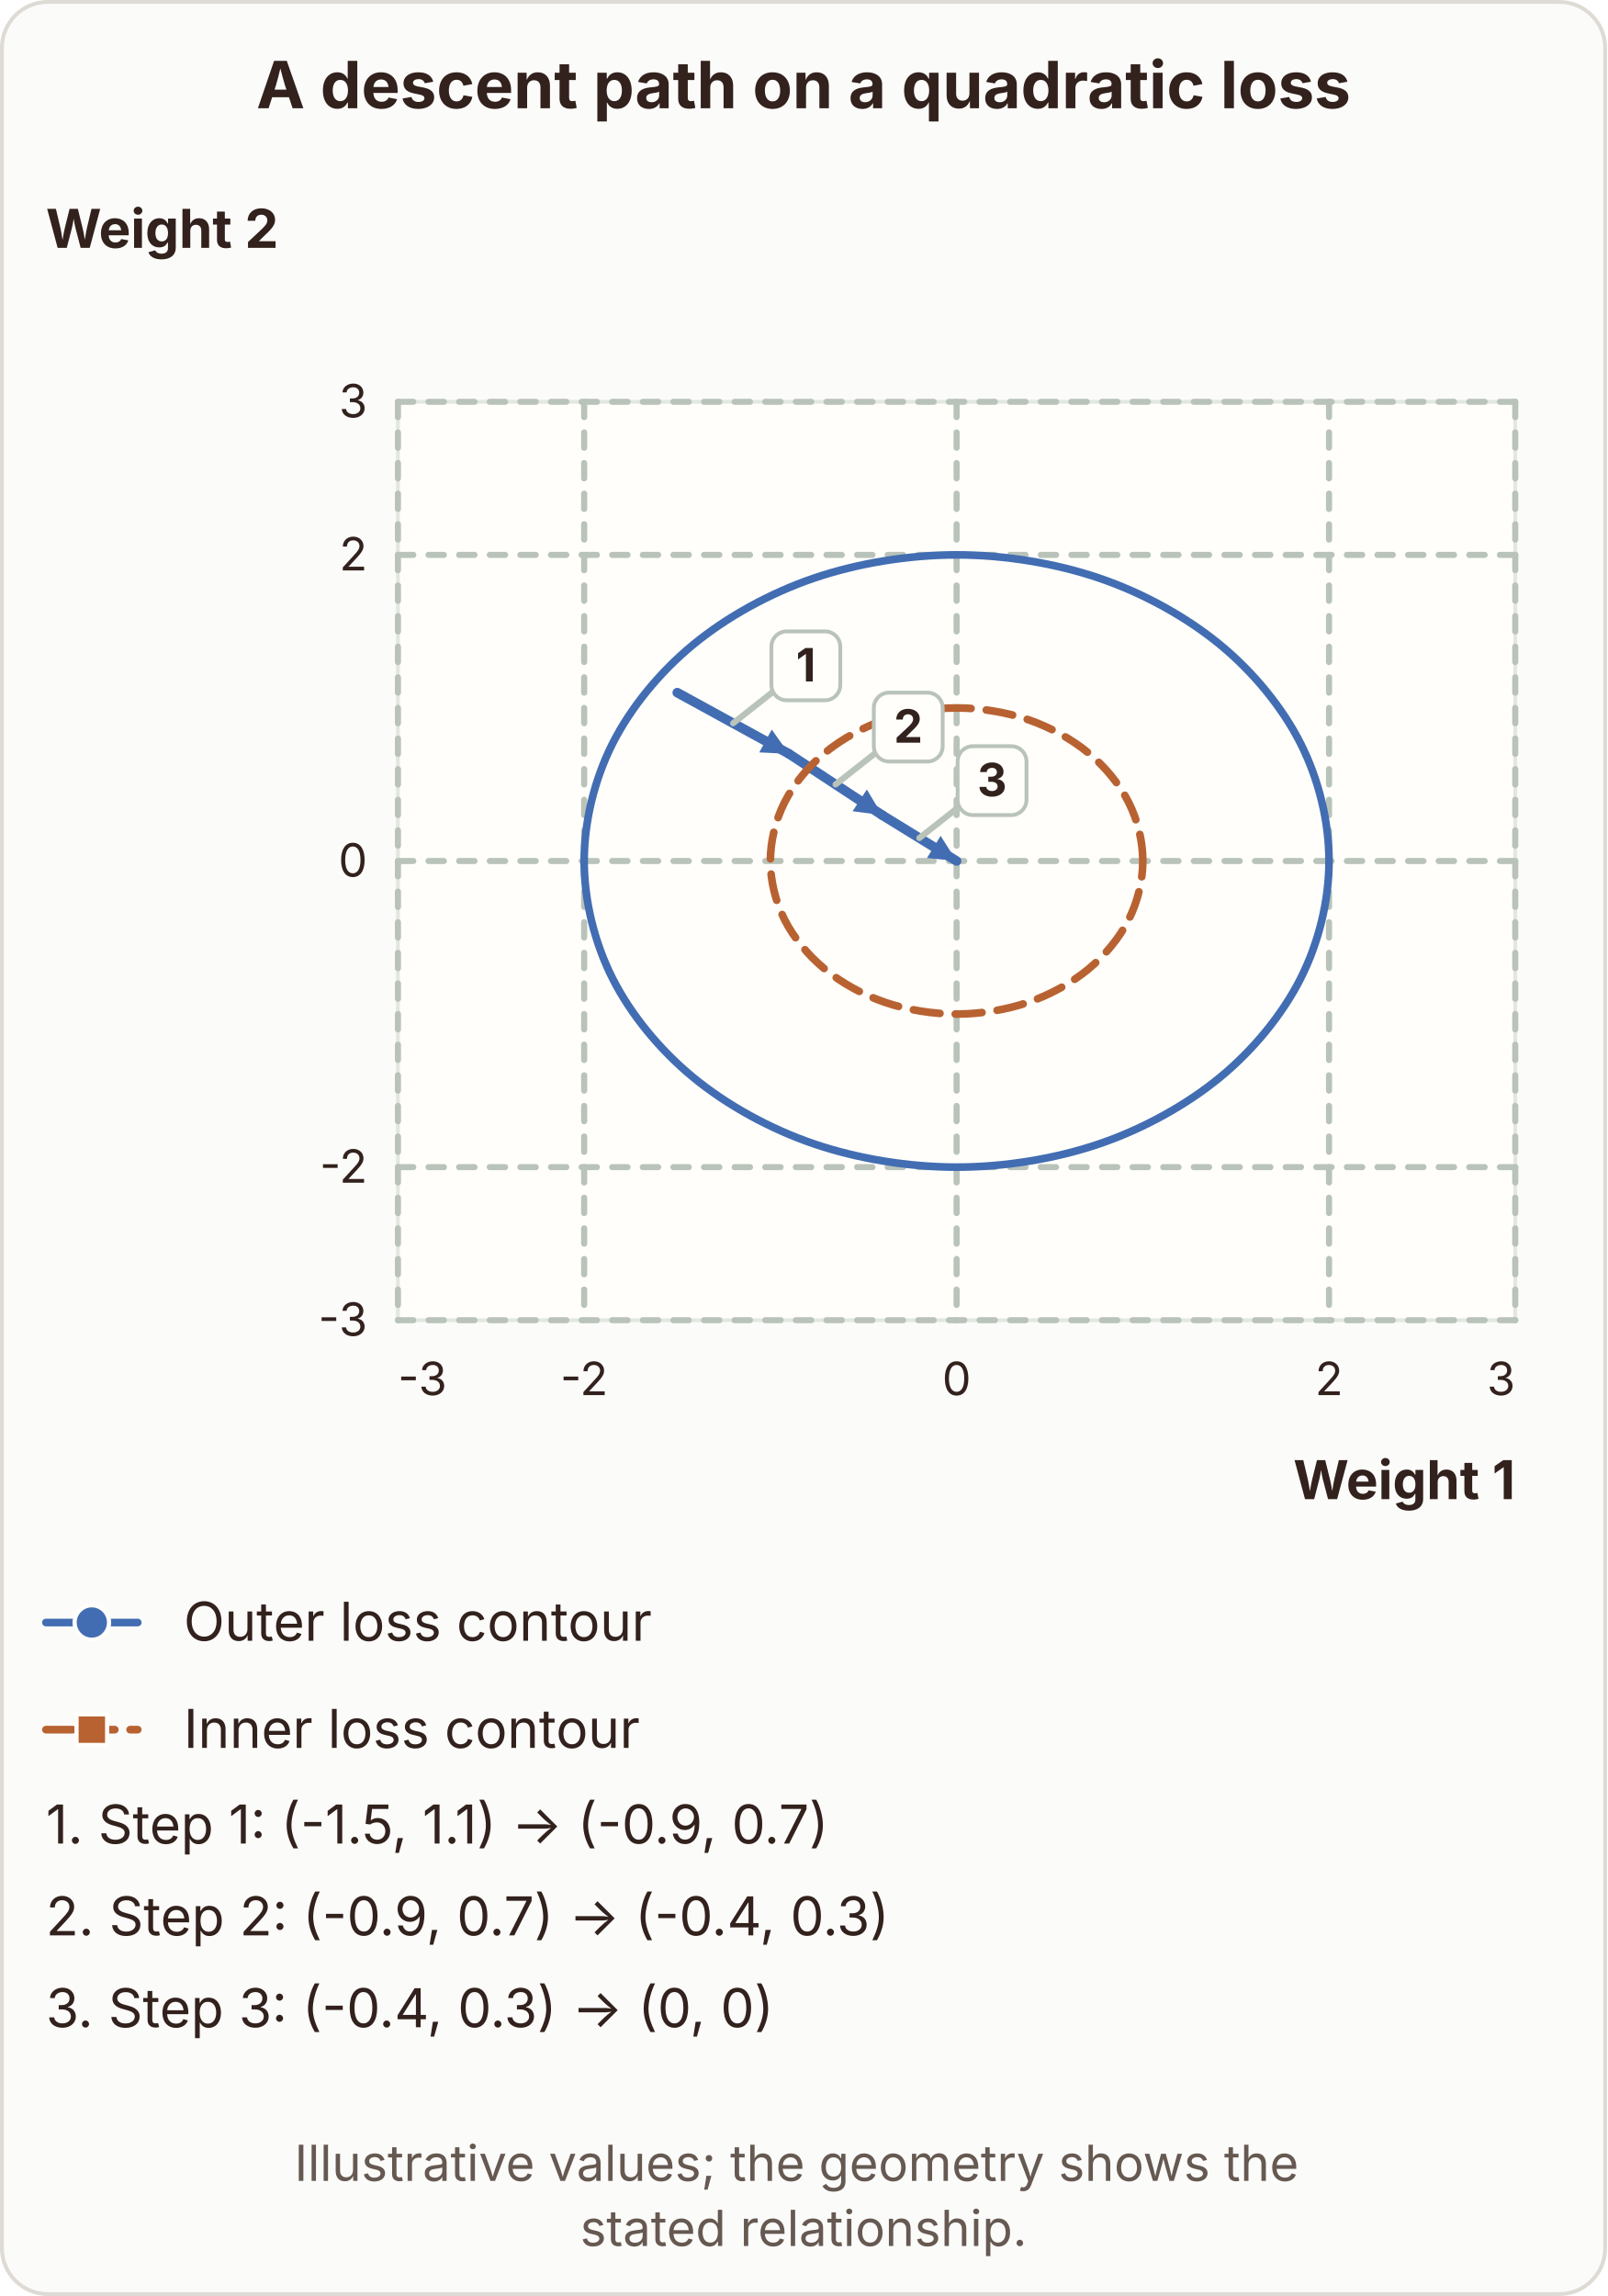
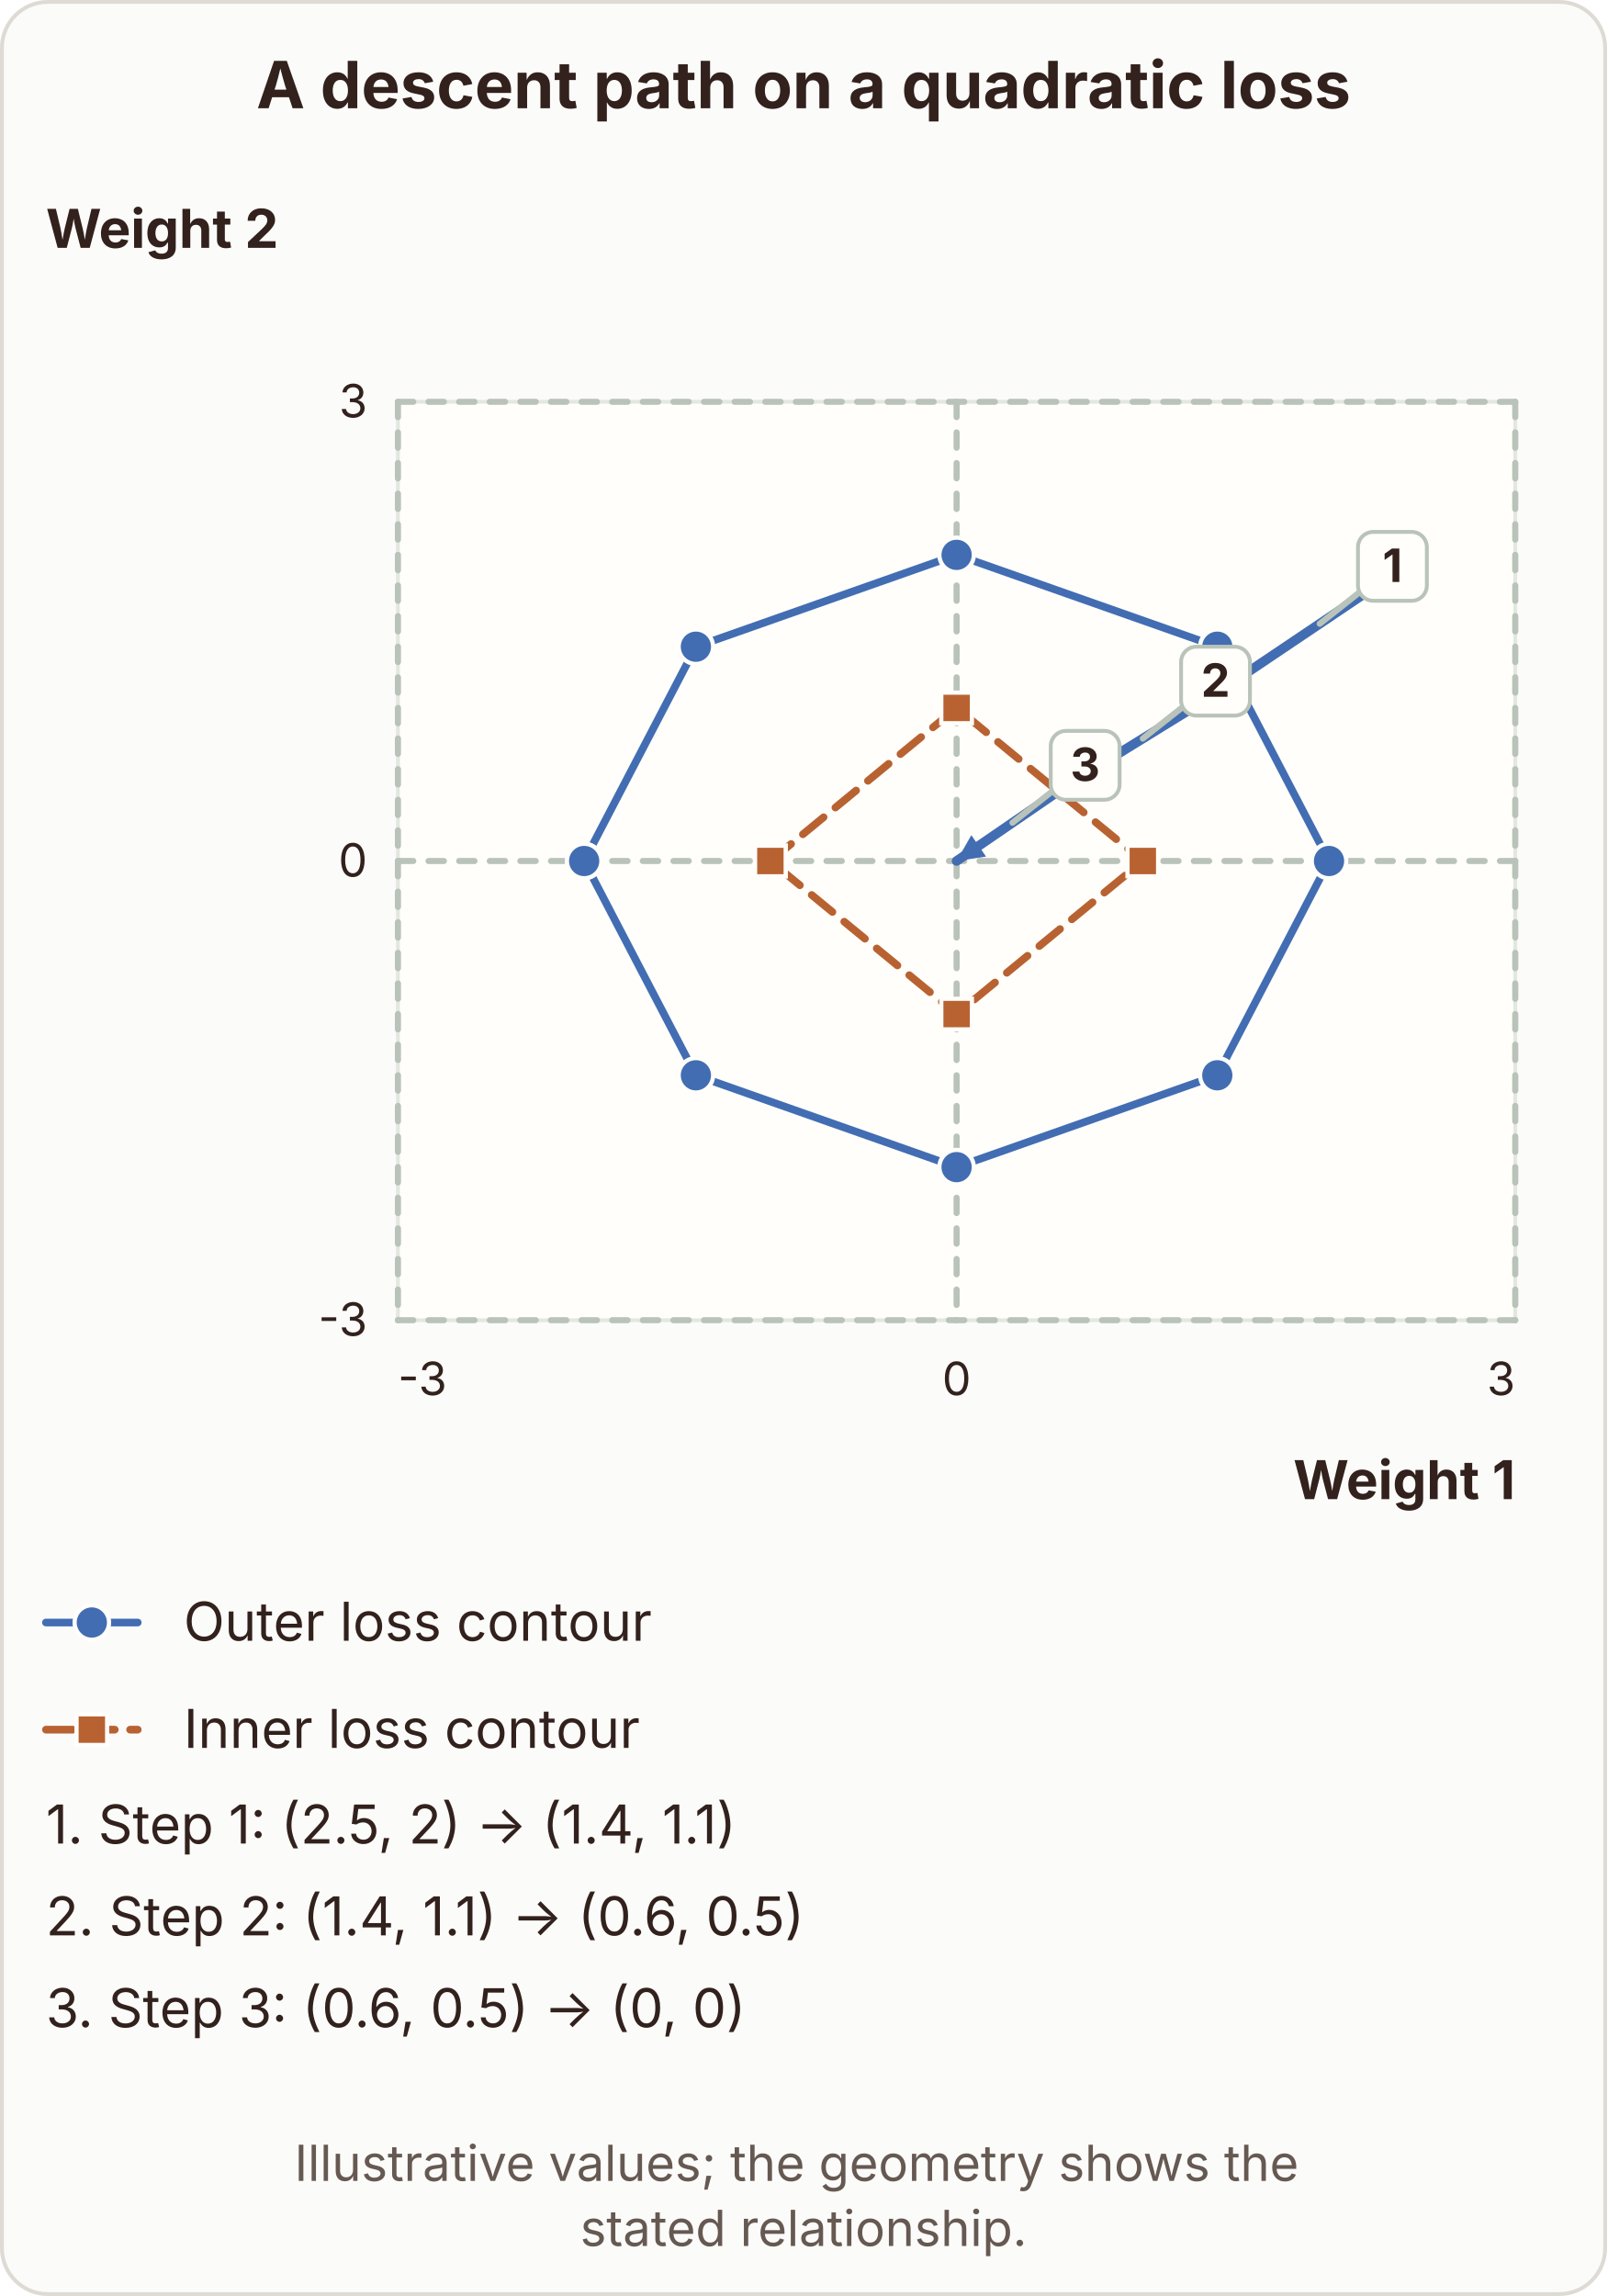
- <svg xmlns="http://www.w3.org/2000/svg" width="420" height="600" viewBox="0 0 420 600" role="img" aria-label="A descent path on a quadratic loss Weight 1: -3 to 3 Weight 2: -3 to 3 Outer loss contour (closed line): (2, 0); (1.848, 0.766); (1.414, 1.414); (0.766, 1.848); (0, 2); (-0.766, 1.848); (-1.414, 1.414); (-1.848, 0.766); (-2, 0); (-1.848, -0.766); (-1.414, -1.414); (-0.766, -1.848); (0, -2); (0.766, -1.848); (1.414, -1.414); (1.848, -0.766) Inner loss contour (closed line): (1, 0); (0.924, 0.383); (0.707, 0.707); (0.383, 0.924); (0, 1); (-0.383, 0.924); (-0.707, 0.707); (-0.924, 0.383); (-1, 0); (-0.924, -0.383); (-0.707, -0.707); (-0.383, -0.924); (0, -1); (0.383, -0.924); (0.707, -0.707); (0.924, -0.383) Step 1: (-1.5, 1.1) → (-0.9, 0.7) Step 2: (-0.9, 0.7) → (-0.4, 0.3) Step 3: (-0.4, 0.3) → (0, 0) Illustrative values; the geometry shows the stated relationship." font-family="Inter, Liberation Sans, Arial, sans-serif" style="display:block;max-width:none;margin-inline:auto;--color-ink:#202723;--color-ink-2:#5d675f;--color-line:#e3e7e0;--viz-surface:#fffefa" data-tutor-diagram="coordinate-plot">
+ <svg xmlns="http://www.w3.org/2000/svg" width="420" height="600" viewBox="0 0 420 600" role="img" aria-label="A descent path on a quadratic loss Weight 1: -3 to 3 Weight 2: -3 to 3 Outer loss contour (line): (-2, 0); (-1.4, 1.4); (0, 2); (1.4, 1.4); (2, 0); (1.4, -1.4); (0, -2); (-1.4, -1.4); (-2, 0) Inner loss contour (line): (-1, 0); (0, 1); (1, 0); (0, -1); (-1, 0) Step 1: (2.5, 2) → (1.4, 1.1) Step 2: (1.4, 1.1) → (0.6, 0.5) Step 3: (0.6, 0.5) → (0, 0) Illustrative values; the geometry shows the stated relationship." font-family="Inter, Liberation Sans, Arial, sans-serif" style="display:block;max-width:none;margin-inline:auto;--color-ink:#202723;--color-ink-2:#5d675f;--color-line:#e3e7e0;--viz-surface:#fffefa" data-tutor-diagram="coordinate-plot">
  <rect x="0.5" y="0.5" width="419" height="599" rx="12" fill="var(--viz-surface, #fbfbfa)" stroke="var(--color-line, #dedad4)" />
  <text x="210" y="22.5" fill="var(--color-ink, #32211c)" font-size="17" font-weight="700" text-anchor="middle">
    <tspan x="210" y="28.28">A descent path on a quadratic loss</tspan>
  </text>
  <g transform="translate(0 39)">
    <rect x="104" y="66" width="292" height="240" fill="#fffefa" stroke="#e3e7e0" stroke-width="1" data-tutor-plot-area="" />
    <text x="12" y="21" fill="var(--color-ink, #32211c)" font-size="14" font-weight="700" text-anchor="start">
      <tspan x="12" y="25.76">Weight 2</tspan>
    </text>
    <polyline points="104,66 104,306" fill="none" stroke="#b9c3b9" stroke-width="1.6" stroke-dasharray="4 4" stroke-linecap="round" stroke-linejoin="round" />
-     <polyline points="152.667,66 152.667,306" fill="none" stroke="#b9c3b9" stroke-width="1.6" stroke-dasharray="4 4" stroke-linecap="round" stroke-linejoin="round" />
    <polyline points="250,66 250,306" fill="none" stroke="#b9c3b9" stroke-width="1.6" stroke-dasharray="4 4" stroke-linecap="round" stroke-linejoin="round" />
-     <polyline points="347.333,66 347.333,306" fill="none" stroke="#b9c3b9" stroke-width="1.6" stroke-dasharray="4 4" stroke-linecap="round" stroke-linejoin="round" />
    <polyline points="396,66 396,306" fill="none" stroke="#b9c3b9" stroke-width="1.6" stroke-dasharray="4 4" stroke-linecap="round" stroke-linejoin="round" />
    <polyline points="104,306 396,306" fill="none" stroke="#b9c3b9" stroke-width="1.6" stroke-dasharray="4 4" stroke-linecap="round" stroke-linejoin="round" />
    <text x="96" y="306" fill="var(--color-ink, #32211c)" font-size="12" font-weight="400" text-anchor="end">
      <tspan x="96" y="310.08">-3</tspan>
    </text>
-     <polyline points="104,266 396,266" fill="none" stroke="#b9c3b9" stroke-width="1.6" stroke-dasharray="4 4" stroke-linecap="round" stroke-linejoin="round" />
-     <text x="96" y="266" fill="var(--color-ink, #32211c)" font-size="12" font-weight="400" text-anchor="end">
-       <tspan x="96" y="270.08">-2</tspan>
-     </text>
    <polyline points="104,186 396,186" fill="none" stroke="#b9c3b9" stroke-width="1.6" stroke-dasharray="4 4" stroke-linecap="round" stroke-linejoin="round" />
    <text x="96" y="186" fill="var(--color-ink, #32211c)" font-size="12" font-weight="400" text-anchor="end">
      <tspan x="96" y="190.08">0</tspan>
-     </text>
-     <polyline points="104,106 396,106" fill="none" stroke="#b9c3b9" stroke-width="1.6" stroke-dasharray="4 4" stroke-linecap="round" stroke-linejoin="round" />
-     <text x="96" y="106" fill="var(--color-ink, #32211c)" font-size="12" font-weight="400" text-anchor="end">
-       <tspan x="96" y="110.08">2</tspan>
    </text>
    <polyline points="104,66 396,66" fill="none" stroke="#b9c3b9" stroke-width="1.6" stroke-dasharray="4 4" stroke-linecap="round" stroke-linejoin="round" />
    <text x="96" y="66" fill="var(--color-ink, #32211c)" font-size="12" font-weight="400" text-anchor="end">
      <tspan x="96" y="70.08">3</tspan>
    </text>
    <text x="104" y="321.5" fill="var(--color-ink, #32211c)" font-size="12" font-weight="400" text-anchor="start">
      <tspan x="104" y="325.58">-3</tspan>
    </text>
-     <text x="152.667" y="321.5" fill="var(--color-ink, #32211c)" font-size="12" font-weight="400" text-anchor="middle">
-       <tspan x="152.667" y="325.58">-2</tspan>
-     </text>
    <text x="250" y="321.5" fill="var(--color-ink, #32211c)" font-size="12" font-weight="400" text-anchor="middle">
      <tspan x="250" y="325.58">0</tspan>
-     </text>
-     <text x="347.333" y="321.5" fill="var(--color-ink, #32211c)" font-size="12" font-weight="400" text-anchor="middle">
-       <tspan x="347.333" y="325.58">2</tspan>
    </text>
    <text x="396" y="321.5" fill="var(--color-ink, #32211c)" font-size="12" font-weight="400" text-anchor="end">
      <tspan x="396" y="325.58">3</tspan>
    </text>
    <text x="396" y="348" fill="var(--color-ink, #32211c)" font-size="14" font-weight="700" text-anchor="end">
      <tspan x="396" y="352.76">Weight 1</tspan>
    </text>
    <polyline points="12,385 36,385" fill="none" stroke="#426db2" stroke-width="2" stroke-linejoin="round" stroke-linecap="round" />
    <circle cx="24" cy="385" r="4.5" fill="#426db2" stroke="#fffefa" stroke-width="1.1" />
    <text x="48" y="385" fill="var(--color-ink, #32211c)" font-size="14" font-weight="400" text-anchor="start">
      <tspan x="48" y="389.76">Outer loss contour</tspan>
    </text>
    <polyline points="12,413 36,413" fill="none" stroke="#b86232" stroke-width="2" stroke-dasharray="7 4" stroke-linejoin="round" stroke-linecap="round" />
    <rect x="20" y="409" width="8" height="8" fill="#b86232" stroke="#fffefa" stroke-width="1.1" />
    <text x="48" y="413" fill="var(--color-ink, #32211c)" font-size="14" font-weight="400" text-anchor="start">
      <tspan x="48" y="417.76">Inner loss contour</tspan>
    </text>
    <text x="12" y="438" fill="var(--color-ink, #32211c)" font-size="14" font-weight="400" text-anchor="start">
-       <tspan x="12" y="442.76">1. Step 1: (-1.5, 1.1) → (-0.9, 0.7)</tspan>
+       <tspan x="12" y="442.76">1. Step 1: (2.5, 2) → (1.4, 1.1)</tspan>
    </text>
    <text x="12" y="462" fill="var(--color-ink, #32211c)" font-size="14" font-weight="400" text-anchor="start">
-       <tspan x="12" y="466.76">2. Step 2: (-0.9, 0.7) → (-0.4, 0.3)</tspan>
+       <tspan x="12" y="466.76">2. Step 2: (1.4, 1.1) → (0.6, 0.5)</tspan>
    </text>
    <text x="12" y="486" fill="var(--color-ink, #32211c)" font-size="14" font-weight="400" text-anchor="start">
-       <tspan x="12" y="490.76">3. Step 3: (-0.4, 0.3) → (0, 0)</tspan>
+       <tspan x="12" y="490.76">3. Step 3: (0.6, 0.5) → (0, 0)</tspan>
    </text>
    <g data-tutor-plot-segment="vector">
      <g>
-         <polyline points="177,142 206.2,158" fill="none" stroke="#426db2" stroke-width="2.5" stroke-linecap="round" stroke-linejoin="round" />
-         <polygon points="206.2,158 198.427,157.618 201.695,151.655" fill="#426db2" data-tutor-arrowhead="" />
+         <polyline points="371.667,106 318.133,142" fill="none" stroke="#426db2" stroke-width="2.5" stroke-linecap="round" stroke-linejoin="round" />
+         <polygon points="318.133,142 322.045,135.272 325.839,140.915" fill="#426db2" data-tutor-arrowhead="" />
      </g>
    </g>
    <g data-tutor-plot-segment="vector">
      <g>
-         <polyline points="206.2,158 230.533,174" fill="none" stroke="#426db2" stroke-width="2.5" stroke-linecap="round" stroke-linejoin="round" />
-         <polygon points="230.533,174 222.816,172.995 226.552,167.313" fill="#426db2" data-tutor-arrowhead="" />
+         <polyline points="318.133,142 279.2,166" fill="none" stroke="#426db2" stroke-width="2.5" stroke-linecap="round" stroke-linejoin="round" />
+         <polygon points="279.2,166 283.375,159.432 286.943,165.221" fill="#426db2" data-tutor-arrowhead="" />
      </g>
    </g>
    <g data-tutor-plot-segment="vector">
      <g>
-         <polyline points="230.533,174 250,186" fill="none" stroke="#426db2" stroke-width="2.5" stroke-linecap="round" stroke-linejoin="round" />
-         <polygon points="250,186 242.257,185.221 245.825,179.432" fill="#426db2" data-tutor-arrowhead="" />
+         <polyline points="279.2,166 250,186" fill="none" stroke="#426db2" stroke-width="2.5" stroke-linecap="round" stroke-linejoin="round" />
+         <polygon points="250,186 253.854,179.239 257.697,184.849" fill="#426db2" data-tutor-arrowhead="" />
      </g>
    </g>
-     <path d="M347.333,186C347.333,175.787 344.689,164.787 339.936,155.36C335.183,145.933 327.591,136.653 318.815,129.44C310.038,122.227 298.748,115.987 287.279,112.08C275.81,108.173 262.426,106 250,106C237.574,106 224.19,108.173 212.721,112.08C201.252,115.987 189.962,122.227 181.185,129.44C172.409,136.653 164.817,145.933 160.064,155.36C155.311,164.787 152.667,175.787 152.667,186C152.667,196.213 155.311,207.213 160.064,216.64C164.817,226.067 172.409,235.347 181.185,242.56C189.962,249.773 201.252,256.013 212.721,259.92C224.19,263.827 237.574,266 250,266C262.426,266 275.81,263.827 287.279,259.92C298.748,256.013 310.038,249.773 318.815,242.56C327.591,235.347 335.183,226.067 339.936,216.64C344.689,207.213 347.333,196.213 347.333,186Z" fill="none" stroke="#426db2" stroke-width="2" stroke-linejoin="round" stroke-linecap="round" data-tutor-plot-series="Outer loss contour" />
-     <path d="M298.667,186C298.667,180.893 297.345,175.393 294.968,170.68C292.591,165.967 288.795,161.327 284.407,157.72C280.019,154.113 274.374,150.993 268.639,149.04C262.905,147.087 256.213,146 250,146C243.787,146 237.095,147.087 231.361,149.04C225.626,150.993 219.981,154.113 215.593,157.72C211.205,161.327 207.409,165.967 205.032,170.68C202.655,175.393 201.333,180.893 201.333,186C201.333,191.107 202.655,196.607 205.032,201.32C207.409,206.033 211.205,210.673 215.593,214.28C219.981,217.887 225.626,221.007 231.361,222.96C237.095,224.913 243.787,226 250,226C256.213,226 262.905,224.913 268.639,222.96C274.374,221.007 280.019,217.887 284.407,214.28C288.795,210.673 292.591,206.033 294.968,201.32C297.345,196.607 298.667,191.107 298.667,186Z" fill="none" stroke="#b86232" stroke-width="2" stroke-dasharray="7 4" stroke-linejoin="round" stroke-linecap="round" data-tutor-plot-series="Inner loss contour" />
-     <polyline points="191.6,150 210.6,135" fill="none" stroke="#b9c3b9" stroke-width="1.6" stroke-linecap="round" stroke-linejoin="round" />
-     <rect x="201.6" y="126" width="18" height="18" rx="4" fill="#fffefa" stroke="#b9c3b9" stroke-width="1" data-tutor-plot-badge="1" />
-     <text x="210.6" y="135" fill="var(--color-ink, #32211c)" font-size="12" font-weight="700" text-anchor="middle">
-       <tspan x="210.6" y="139.08">1</tspan>
+     <polyline points="152.667,186 181.867,130 250,106 318.133,130 347.333,186 318.133,242 250,266 181.867,242 152.667,186" fill="none" stroke="#426db2" stroke-width="2" stroke-linejoin="round" stroke-linecap="round" data-tutor-plot-series="Outer loss contour" />
+     <polyline points="201.333,186 250,146 298.667,186 250,226 201.333,186" fill="none" stroke="#b86232" stroke-width="2" stroke-dasharray="7 4" stroke-linejoin="round" stroke-linecap="round" data-tutor-plot-series="Inner loss contour" />
+     <circle cx="152.667" cy="186" r="4.5" fill="#426db2" stroke="#fffefa" stroke-width="1.1" data-tutor-coordinate-point="-2,0" />
+     <circle cx="181.867" cy="130" r="4.5" fill="#426db2" stroke="#fffefa" stroke-width="1.1" data-tutor-coordinate-point="-1.4,1.4" />
+     <circle cx="250" cy="106" r="4.5" fill="#426db2" stroke="#fffefa" stroke-width="1.1" data-tutor-coordinate-point="0,2" />
+     <circle cx="318.133" cy="130" r="4.5" fill="#426db2" stroke="#fffefa" stroke-width="1.1" data-tutor-coordinate-point="1.4,1.4" />
+     <circle cx="347.333" cy="186" r="4.5" fill="#426db2" stroke="#fffefa" stroke-width="1.1" data-tutor-coordinate-point="2,0" />
+     <circle cx="318.133" cy="242" r="4.5" fill="#426db2" stroke="#fffefa" stroke-width="1.1" data-tutor-coordinate-point="1.4,-1.4" />
+     <circle cx="250" cy="266" r="4.5" fill="#426db2" stroke="#fffefa" stroke-width="1.1" data-tutor-coordinate-point="0,-2" />
+     <circle cx="181.867" cy="242" r="4.5" fill="#426db2" stroke="#fffefa" stroke-width="1.1" data-tutor-coordinate-point="-1.4,-1.4" />
+     <circle cx="152.667" cy="186" r="4.5" fill="#426db2" stroke="#fffefa" stroke-width="1.1" data-tutor-coordinate-point="-2,0" />
+     <rect x="197.333" y="182" width="8" height="8" fill="#b86232" stroke="#fffefa" stroke-width="1.1" data-tutor-coordinate-point="-1,0" />
+     <rect x="246" y="142" width="8" height="8" fill="#b86232" stroke="#fffefa" stroke-width="1.1" data-tutor-coordinate-point="0,1" />
+     <rect x="294.667" y="182" width="8" height="8" fill="#b86232" stroke="#fffefa" stroke-width="1.1" data-tutor-coordinate-point="1,0" />
+     <rect x="246" y="222" width="8" height="8" fill="#b86232" stroke="#fffefa" stroke-width="1.1" data-tutor-coordinate-point="0,-1" />
+     <rect x="197.333" y="182" width="8" height="8" fill="#b86232" stroke="#fffefa" stroke-width="1.1" data-tutor-coordinate-point="-1,0" />
+     <polyline points="344.9,124 363.9,109" fill="none" stroke="#b9c3b9" stroke-width="1.6" stroke-linecap="round" stroke-linejoin="round" />
+     <rect x="354.9" y="100" width="18" height="18" rx="4" fill="#fffefa" stroke="#b9c3b9" stroke-width="1" data-tutor-plot-badge="1" />
+     <text x="363.9" y="109" fill="var(--color-ink, #32211c)" font-size="12" font-weight="700" text-anchor="middle">
+       <tspan x="363.9" y="113.08">1</tspan>
    </text>
-     <polyline points="218.367,166 237.367,151" fill="none" stroke="#b9c3b9" stroke-width="1.6" stroke-linecap="round" stroke-linejoin="round" />
-     <rect x="228.367" y="142" width="18" height="18" rx="4" fill="#fffefa" stroke="#b9c3b9" stroke-width="1" data-tutor-plot-badge="2" />
-     <text x="237.367" y="151" fill="var(--color-ink, #32211c)" font-size="12" font-weight="700" text-anchor="middle">
-       <tspan x="237.367" y="155.08">2</tspan>
+     <polyline points="298.667,154 317.667,139" fill="none" stroke="#b9c3b9" stroke-width="1.6" stroke-linecap="round" stroke-linejoin="round" />
+     <rect x="308.667" y="130" width="18" height="18" rx="4" fill="#fffefa" stroke="#b9c3b9" stroke-width="1" data-tutor-plot-badge="2" />
+     <text x="317.667" y="139" fill="var(--color-ink, #32211c)" font-size="12" font-weight="700" text-anchor="middle">
+       <tspan x="317.667" y="143.08">2</tspan>
    </text>
-     <polyline points="240.267,180 259.267,165" fill="none" stroke="#b9c3b9" stroke-width="1.6" stroke-linecap="round" stroke-linejoin="round" />
-     <rect x="250.267" y="156" width="18" height="18" rx="4" fill="#fffefa" stroke="#b9c3b9" stroke-width="1" data-tutor-plot-badge="3" />
-     <text x="259.267" y="165" fill="var(--color-ink, #32211c)" font-size="12" font-weight="700" text-anchor="middle">
-       <tspan x="259.267" y="169.08">3</tspan>
+     <polyline points="264.6,176 283.6,161" fill="none" stroke="#b9c3b9" stroke-width="1.6" stroke-linecap="round" stroke-linejoin="round" />
+     <rect x="274.6" y="152" width="18" height="18" rx="4" fill="#fffefa" stroke="#b9c3b9" stroke-width="1" data-tutor-plot-badge="3" />
+     <text x="283.6" y="161" fill="var(--color-ink, #32211c)" font-size="12" font-weight="700" text-anchor="middle">
+       <tspan x="283.6" y="165.08">3</tspan>
    </text>
  </g>
  <text x="210" y="574" fill="var(--color-ink-2, #665951)" font-size="13" font-weight="400" text-anchor="middle">
    <tspan x="210" y="569.92">Illustrative values; the geometry shows the</tspan>
    <tspan x="210" y="586.92">stated relationship.</tspan>
  </text>
</svg>
